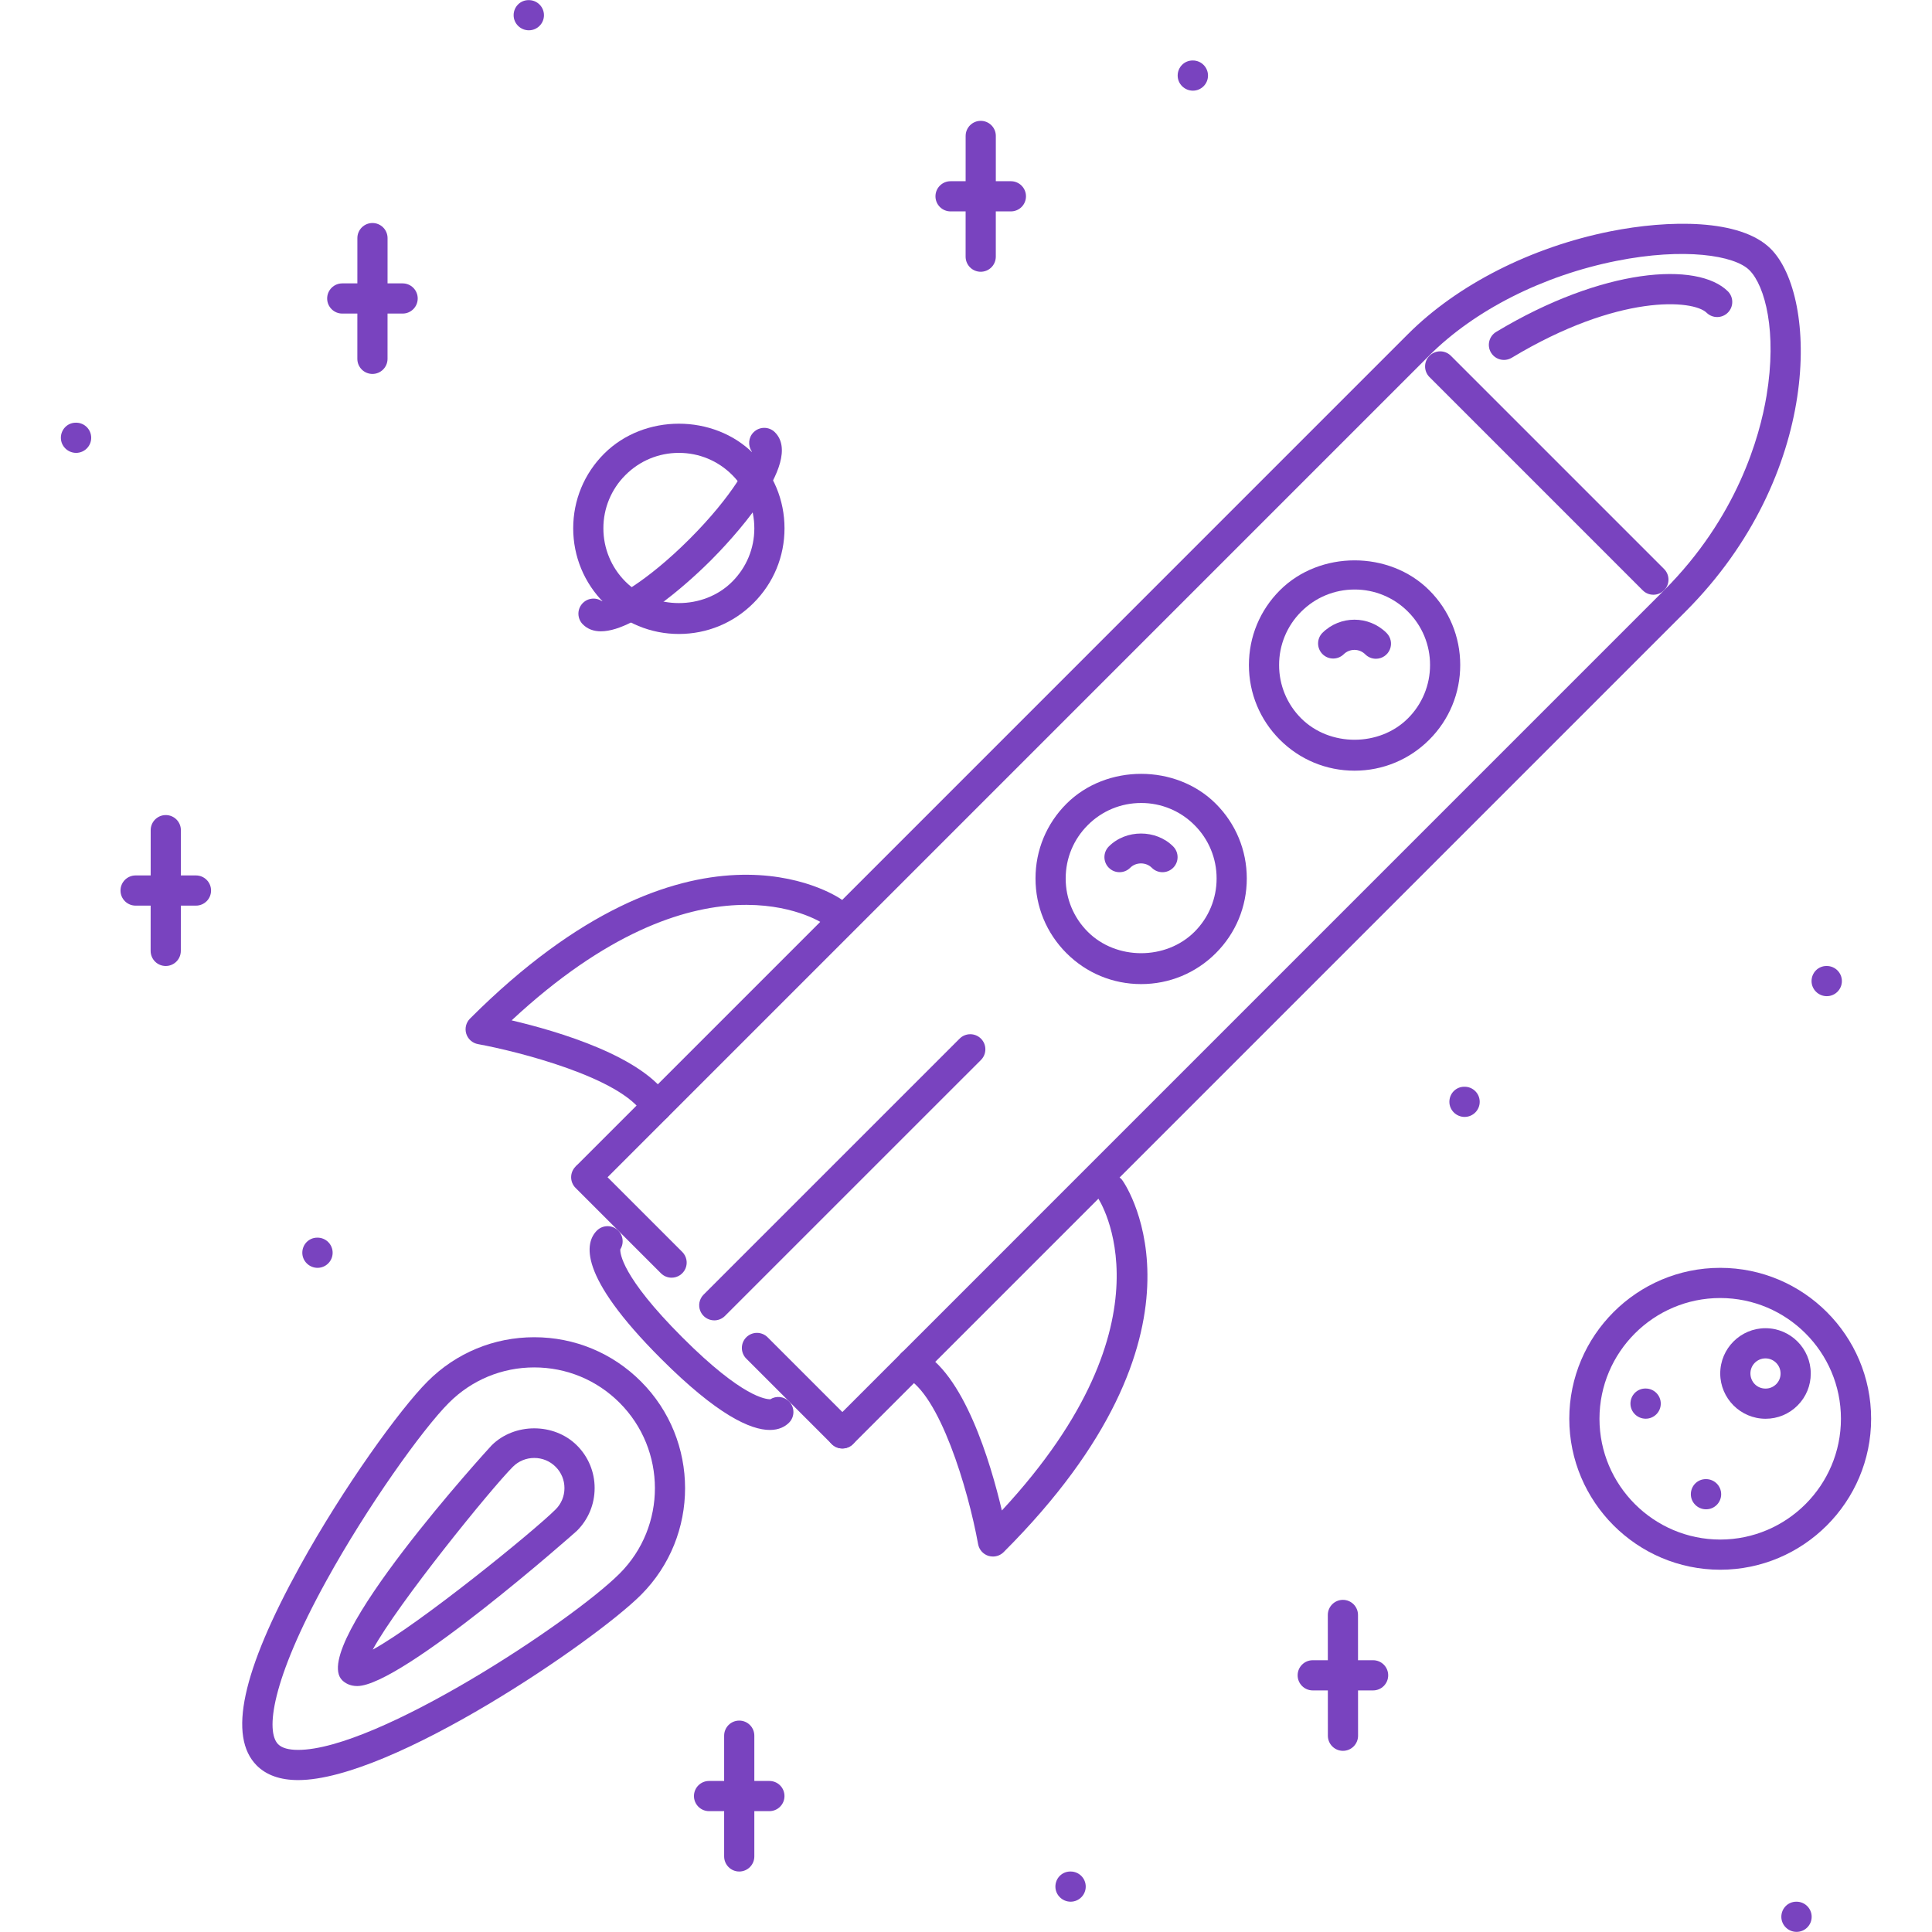
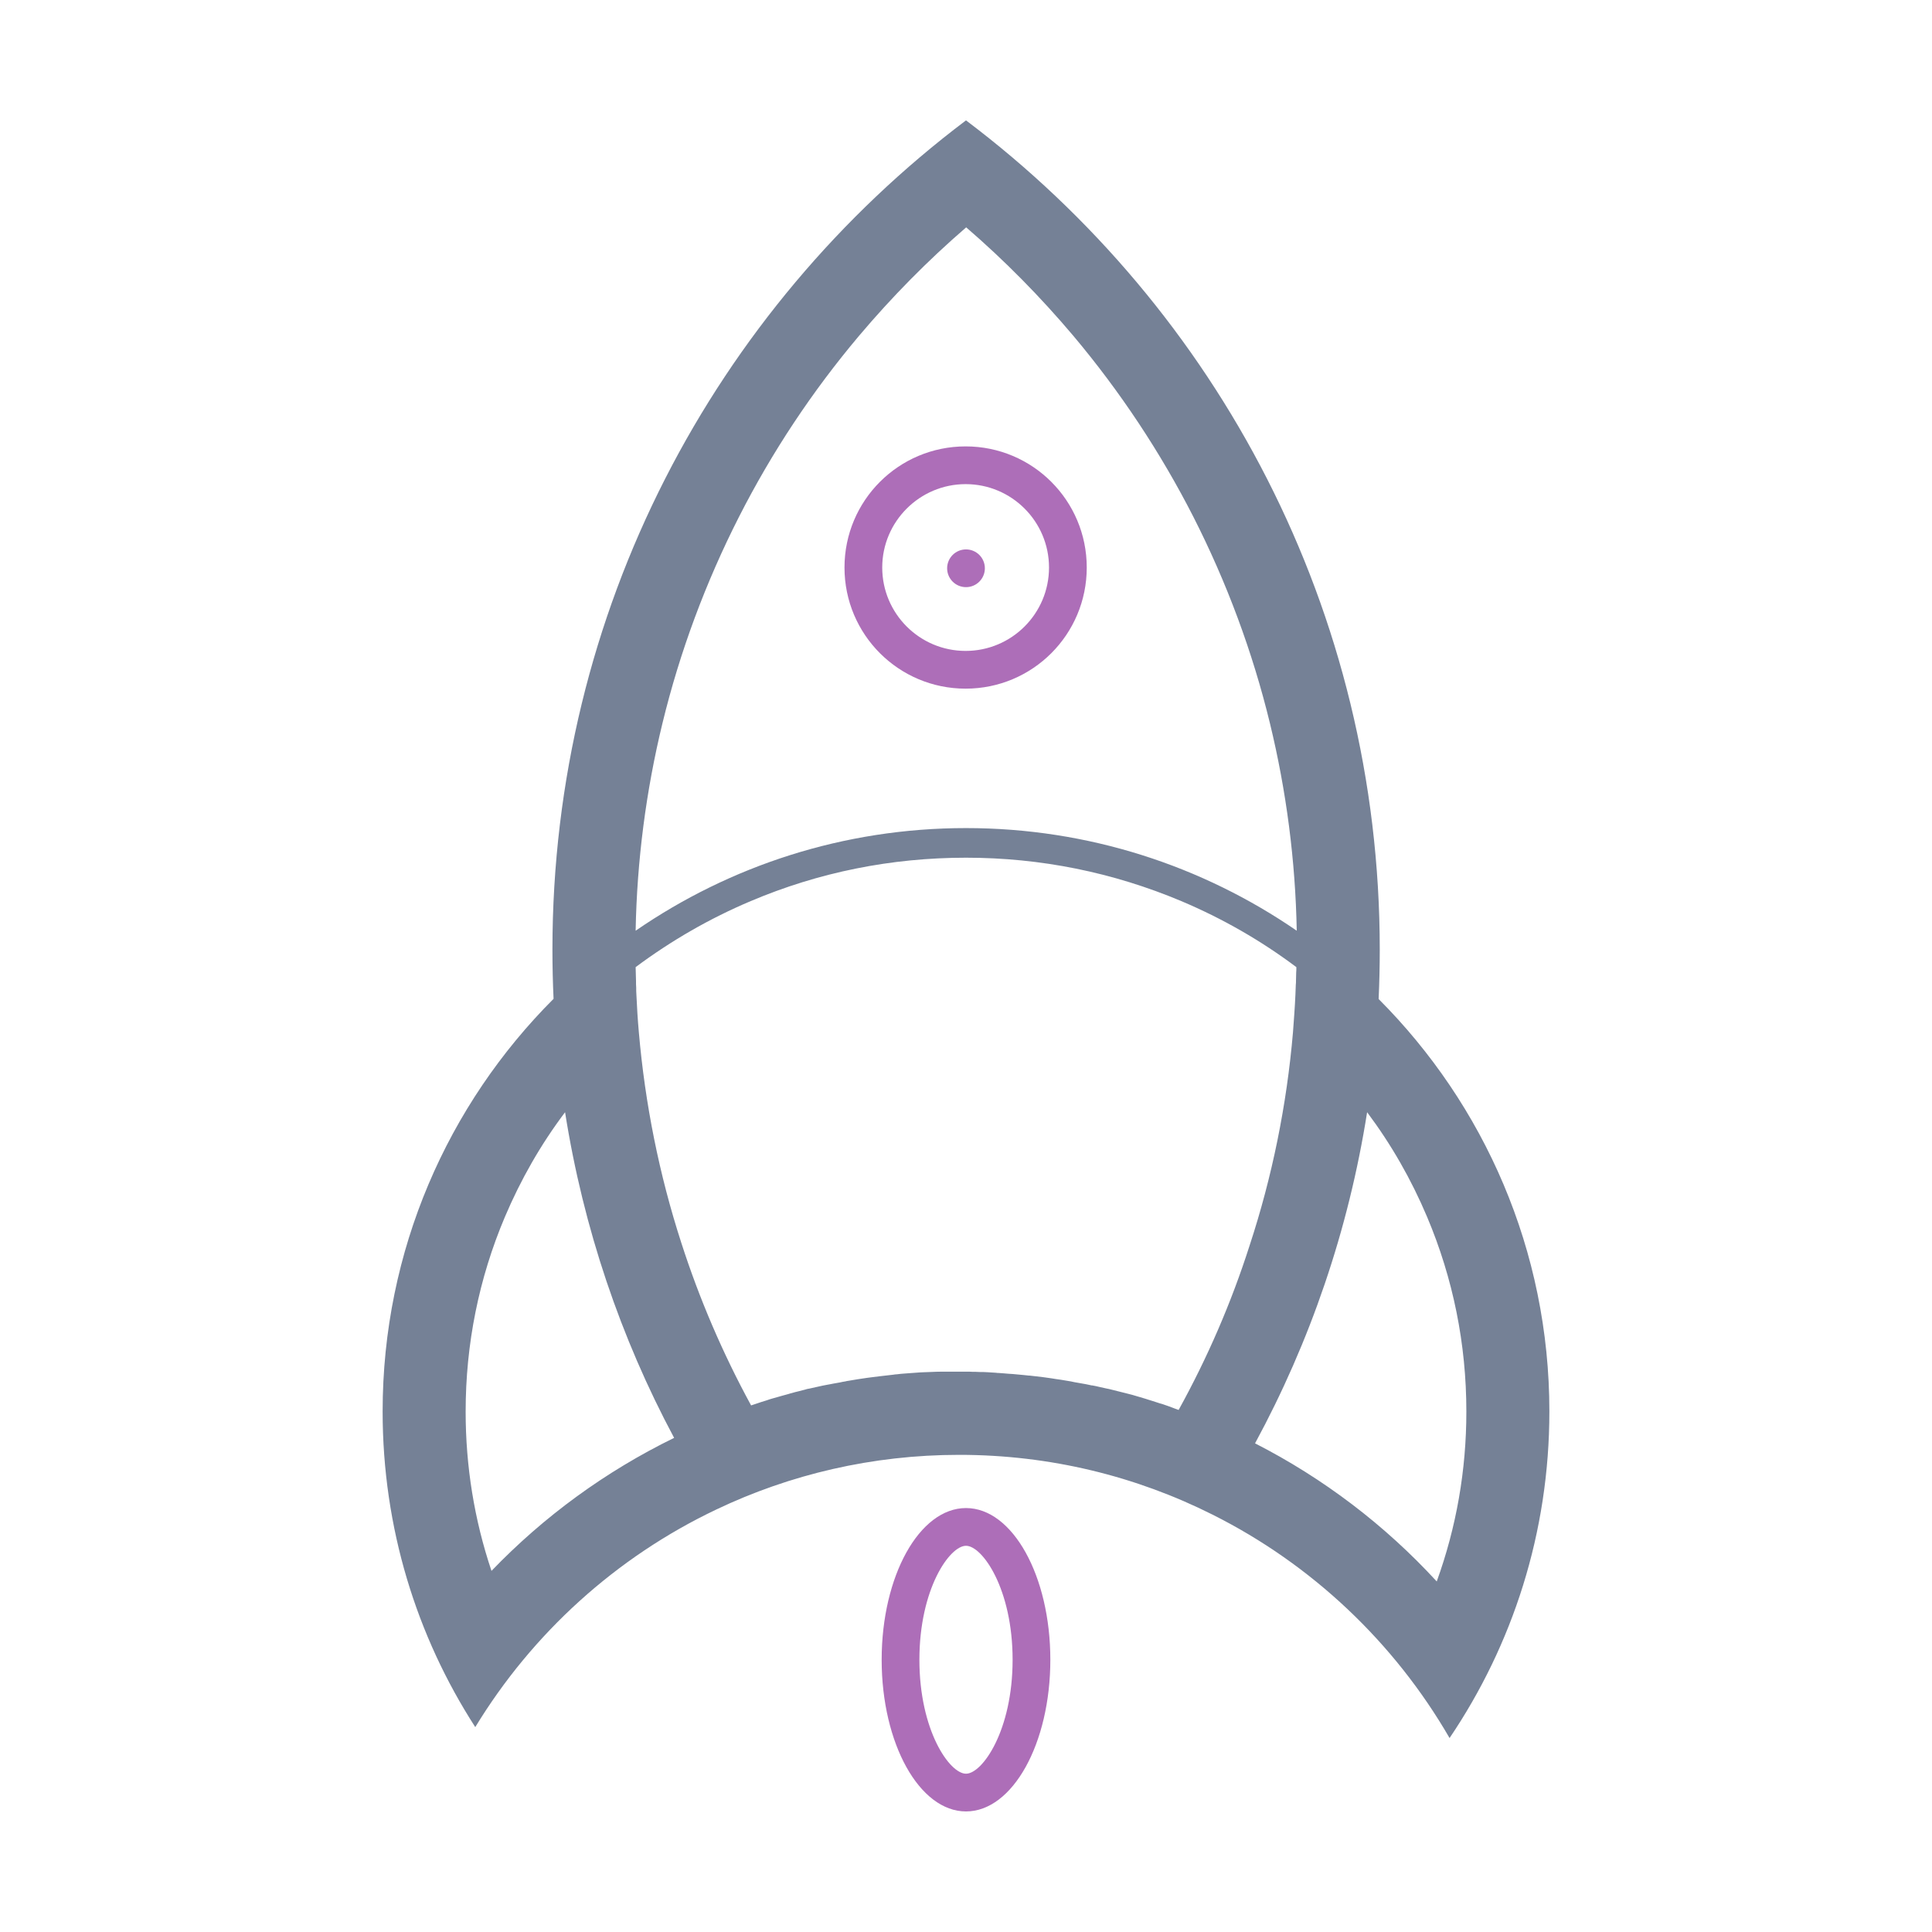
- <svg xmlns="http://www.w3.org/2000/svg" width="800px" height="800px" viewBox="0 0 1024 1024" fill="#7943bf" class="icon" version="1.1">
-   <path d="M526.294 824.994c-0.796 0-1.61-0.124-2.39-0.344a8.02 8.02 0 0 1-5.484-6.216c-5.374-29.624-20.59-79.834-38.526-88.428a8.03 8.03 0 0 1-3.75-10.686 8.02 8.02 0 0 1 10.688-3.75c23.996 11.532 38.212 59.68 44.18 85.02 93.754-100.924 51.37-164.976 50.916-165.632a7.982 7.982 0 0 1 2.032-11.124c3.578-2.5 8.624-1.624 11.124 2.032 2.234 3.218 53.384 80.366-63.132 196.788a7.99 7.99 0 0 1-5.658 2.34zM348.038 594.618a8.03 8.03 0 0 1-6.876-3.906c-11.67-19.652-67.35-33.588-87.816-37.306a8.016 8.016 0 0 1-6.218-5.5 7.994 7.994 0 0 1 1.984-8.03c116.486-116.508 193.646-65.422 196.85-63.172a7.99 7.99 0 0 1 2.032 11.124c-2.5 3.64-7.466 4.516-11.092 2.062-2.75-1.89-65.586-42.228-165.728 50.924 24.496 5.75 70.38 19.214 83.738 41.712a7.988 7.988 0 0 1-2.782 10.966 8.12 8.12 0 0 1-4.092 1.126zM189.338 893.64c-4.03 0-6.56-1.688-7.982-3.094-18.076-18.09 78.178-123.42 79.194-124.452 12.092-12.06 33.166-12.06 45.26 0.032a31.702 31.702 0 0 1 9.358 22.59c0 8.562-3.328 16.592-9.374 22.624-0.83 0.844-92.926 82.3-116.456 82.3z m93.832-120.89a15.924 15.924 0 0 0-11.31 4.656c-11.56 11.56-60.96 72.428-74.302 96.926 24.496-13.344 85.364-62.742 96.924-74.304a15.796 15.796 0 0 0 4.688-11.31 15.78 15.78 0 0 0-4.672-11.28 15.892 15.892 0 0 0-11.328-4.688z" fill="" />
-   <path d="M158.014 943.478c-9.42 0-16.792-2.594-21.902-7.686-15.358-15.374-7.89-49.932 22.824-105.644 22.966-41.68 53.026-83.3 67.696-97.956 15.092-15.124 35.166-23.434 56.524-23.434s41.448 8.31 56.554 23.434c31.168 31.184 31.2 81.928 0.046 113.112-24.512 24.496-132.014 98.174-181.742 98.174z m125.14-218.72c-17.092 0-33.136 6.654-45.212 18.746-13.966 13.938-43.416 55.182-64.992 94.364-29.418 53.336-32.134 79.99-25.528 86.614 2 2 5.562 3 10.592 3 41.918 0 144.78-67.866 170.432-93.488 24.918-24.934 24.886-65.552-0.046-90.488-12.094-12.094-28.154-18.748-45.246-18.748zM446.476 767.72a7.996 7.996 0 0 1-5.654-13.654l441.16-441.17c38.776-38.776 50.682-81.272 54.322-103.142 5.638-33.84-0.75-58.226-9.078-66.554-7.874-7.874-34.636-12.092-70.552-4.906-38.932 7.78-75.068 26.06-99.142 50.134L316.37 629.614l-11.31-11.31L746.22 177.118c26.246-26.262 65.368-46.12 107.33-54.508 30.496-6.092 68.88-6.858 84.99 9.28 25.246 25.246 27.278 119.796-45.246 192.318l-441.16 441.17a7.98 7.98 0 0 1-5.658 2.342z" fill="" />
-   <path d="M797.12 190.772a7.992 7.992 0 0 1-6.86-3.876 8.024 8.024 0 0 1 2.734-10.982c56.398-33.95 106.83-37.542 122.922-21.404a8 8 0 0 1-11.31 11.312c-7.078-7.062-46.792-10.25-103.364 23.808a8.08 8.08 0 0 1-4.122 1.142zM378.58 699.822a8 8 0 0 1-5.656-13.654l135.686-135.67a7.996 7.996 0 1 1 11.31 11.31l-135.686 135.672a7.97 7.97 0 0 1-5.654 2.342zM355.958 677.202a7.972 7.972 0 0 1-5.654-2.344l-45.244-45.244a7.996 7.996 0 1 1 11.31-11.31l45.244 45.244a7.996 7.996 0 0 1-5.656 13.654zM446.476 767.72a7.968 7.968 0 0 1-5.654-2.344l-45.276-45.276a7.996 7.996 0 1 1 11.31-11.31l45.276 45.276a7.996 7.996 0 0 1-5.656 13.654zM717.942 408.478c-14.966 0-29.012-5.828-39.588-16.404-10.576-10.578-16.404-24.638-16.404-39.59 0-14.966 5.828-29.028 16.404-39.604 21.152-21.168 58.04-21.168 79.194-0.016 10.576 10.576 16.402 24.636 16.402 39.588 0 14.966-5.826 29.028-16.402 39.606-10.58 10.576-24.656 16.42-39.606 16.42z m0.016-96.02c-10.686 0-20.73 4.172-28.292 11.732a39.74 39.74 0 0 0-11.716 28.292 39.728 39.728 0 0 0 11.716 28.278c15.092 15.092 41.448 15.108 56.57-0.016a39.74 39.74 0 0 0 11.718-28.294 39.738 39.738 0 0 0-11.718-28.278 39.73 39.73 0 0 0-28.278-11.714zM604.832 521.588c-14.968 0-29.028-5.826-39.59-16.404-10.576-10.576-16.404-24.636-16.404-39.588 0-14.966 5.828-29.028 16.404-39.588 21.124-21.122 58.024-21.154 79.178 0 10.576 10.578 16.404 24.638 16.404 39.588s-5.828 29.012-16.404 39.588c-10.576 10.578-24.638 16.404-39.588 16.404z m0-95.988c-10.688 0-20.732 4.156-28.278 11.718-7.562 7.544-11.718 17.59-11.718 28.278a39.734 39.734 0 0 0 11.718 28.278c15.074 15.108 41.416 15.138 56.554 0a39.74 39.74 0 0 0 11.716-28.278 39.74 39.74 0 0 0-11.716-28.278 39.728 39.728 0 0 0-28.276-11.718zM904.262 799.966c-4.422 0-8.078-3.562-8.078-8 0-4.404 3.5-7.998 7.906-7.998h0.172a8.014 8.014 0 0 1 7.998 7.998c0 4.438-3.592 8-7.998 8zM280.31 16.06c-4.42 0-8.076-3.578-8.076-8 0-4.42 3.5-7.998 7.904-7.998h0.172c4.406 0 8 3.578 8 7.998 0 4.422-3.594 8-8 8zM632.266 48.056c-4.422 0-8.078-3.578-8.078-8 0-4.42 3.5-7.998 7.906-7.998h0.172a8.004 8.004 0 0 1 7.998 7.998c0 4.422-3.592 8-7.998 8zM40.342 240.032c-4.422 0-8.076-3.578-8.076-8 0-4.42 3.5-7.998 7.904-7.998h0.172c4.406 0 8 3.578 8 7.998 0 4.422-3.594 8-8 8zM168.31 671.982c-4.422 0-8.078-3.594-8.078-7.998 0-4.438 3.5-8 7.906-8h0.172a7.994 7.994 0 0 1 7.998 8 8.014 8.014 0 0 1-7.998 7.998zM567.46 1007.94c-4.422 0-8.078-3.594-8.078-8 0-4.436 3.5-7.998 7.906-7.998h0.172c4.406 0 8 3.562 8 7.998 0 4.406-3.592 8-8 8zM952.222 1023.938c-4.42 0-8.076-3.562-8.076-8 0-4.406 3.5-7.998 7.904-7.998h0.172c4.406 0 8 3.592 8 7.998 0 4.438-3.594 8-8 8zM776.278 591.992c-4.422 0-8.076-3.592-8.076-7.998 0-4.438 3.498-7.998 7.904-7.998h0.172c4.406 0 8 3.56 8 7.998a8.014 8.014 0 0 1-8 7.998zM968.238 527.994c-4.422 0-8.078-3.578-8.078-8 0-4.42 3.5-7.998 7.906-7.998h0.172a8.004 8.004 0 0 1 7.998 7.998c0 4.422-3.594 8-7.998 8zM872.25 751.942c-4.422 0-8.078-3.562-8.078-8 0-4.404 3.5-7.998 7.906-7.998h0.172a8.014 8.014 0 0 1 7.998 7.998c0 4.436-3.592 8-7.998 8z" fill="" />
-   <path d="M911.76 831.992c-44.104-0.032-79.99-35.932-80.006-80.02 0.016-44.12 35.902-79.99 79.99-79.99 44.104 0 79.99 35.872 79.99 79.99 0 44.088-35.87 79.988-79.974 80.02z m-0.016-144.012c-35.276 0-63.974 28.714-63.99 63.992 0.016 35.278 28.73 63.992 64.006 64.024 35.278-0.032 63.976-28.746 63.976-64.024 0-35.308-28.698-63.992-63.992-63.992z" fill="" />
-   <path d="M935.79 751.972c-13.234 0-24.014-10.782-24.03-23.996 0-13.25 10.764-23.998 23.982-23.998 13.232 0 23.996 10.78 23.996 23.998a23.774 23.774 0 0 1-6.968 16.934 23.76 23.76 0 0 1-16.98 7.062z m-0.064-31.996a7.972 7.972 0 0 0-7.968 7.968c0.016 4.498 3.516 8.03 8 8.03h0.032c2.14 0 4.138-0.844 5.638-2.344s2.312-3.5 2.312-5.624a8.026 8.026 0 0 0-8.014-8.03zM711.8 927.98a8.004 8.004 0 0 1-7.998-7.998l-0.032-64.024a8.004 8.004 0 0 1 7.998-7.998c4.422 0 8 3.592 8 7.998l0.032 64.024a8.006 8.006 0 0 1-8 7.998z" fill="" />
-   <path d="M727.77 895.954h-31.996c-4.422 0-8-3.594-8-7.998 0-4.438 3.578-8 8-8h31.996a7.984 7.984 0 0 1 7.998 8 8.004 8.004 0 0 1-7.998 7.998zM391.812 991.942c-4.422 0-8-3.594-8-8v-63.99c0-4.438 3.578-8 8-8s7.998 3.562 7.998 8v63.99c0 4.406-3.576 8-7.998 8z" fill="" />
-   <path d="M407.794 959.946h-31.98c-4.422 0-8-3.594-8-8a7.984 7.984 0 0 1 8-7.998h31.98a7.982 7.982 0 0 1 7.998 7.998c0 4.406-3.576 8-7.998 8zM197.4 198.192c-4.422 0-8-3.578-8-8l0.016-63.992a7.994 7.994 0 0 1 8-7.998 7.994 7.994 0 0 1 7.998 7.998l-0.016 63.992c0 4.424-3.578 8-7.998 8z" fill="" />
-   <path d="M213.398 166.198H181.402c-4.422 0-8-3.578-8-8a7.994 7.994 0 0 1 8-7.998h31.996a7.994 7.994 0 0 1 7.998 7.998c0 4.422-3.578 8-7.998 8zM519.794 144.042a7.994 7.994 0 0 1-7.998-7.998l0.016-63.992c0-4.422 3.578-8 7.998-8 4.422 0 8 3.578 8 8l-0.016 63.992a7.994 7.994 0 0 1-8 7.998z" fill="" />
-   <path d="M535.792 112.046h-31.98a7.994 7.994 0 0 1-7.998-7.998c0-4.422 3.578-8 7.998-8h31.98c4.422 0 8 3.578 8 8a7.994 7.994 0 0 1-8 7.998zM87.836 511.996a7.994 7.994 0 0 1-7.998-8l0.032-63.992c0-4.42 3.576-8 7.998-8 4.422 0 8 3.578 8 8l-0.032 63.992c0 4.422-3.578 8-8 8z" fill="" />
-   <path d="M103.866 480H71.87c-4.422 0-7.998-3.578-7.998-8s3.576-8 7.998-8h31.996c4.422 0 7.998 3.578 7.998 8s-3.576 8-7.998 8zM359.816 336.018c-14.936 0-28.996-5.828-39.588-16.404-10.578-10.578-16.404-24.638-16.42-39.588 0-14.952 5.826-29.012 16.404-39.572 21.184-21.17 58.024-21.186 79.176-0.016 10.594 10.576 16.42 24.636 16.42 39.588s-5.826 29.012-16.42 39.588c-10.56 10.578-24.62 16.404-39.572 16.404z m0-95.986c-10.686 0-20.732 4.17-28.292 11.732a39.668 39.668 0 0 0-11.716 28.262 39.814 39.814 0 0 0 11.732 28.278c15.124 15.124 41.448 15.124 56.54 0 7.562-7.56 11.732-17.606 11.732-28.278 0-10.67-4.17-20.716-11.732-28.278-7.562-7.562-17.594-11.716-28.264-11.716z" fill="" />
-   <path d="M318.478 334.612c-3.704 0-6.984-1.11-9.562-3.686a8 8 0 0 1 10.188-12.25c5.124-0.296 23.308-9.952 46.354-32.98 23.058-23.06 32.712-41.26 33.01-46.4-2.138-3.11-1.842-7.422 0.938-10.186a8 8 0 0 1 11.312 0c16.154 16.154-25.452 59.398-33.95 67.898-7.142 7.14-38.778 37.604-58.29 37.604z" fill="" />
-   <path d="M876.328 315.224a7.976 7.976 0 0 1-5.656-2.344l-113.124-113.126a8 8 0 0 1 11.31-11.312l113.124 113.126a7.996 7.996 0 0 1 0 11.31 7.954 7.954 0 0 1-5.654 2.346z" fill="" />
-   <path d="M408.03 757.91c-10.204 0-27.778-7.844-57.726-37.808-44.292-44.276-40.278-61.524-33.934-67.868a7.996 7.996 0 0 1 12.404 9.938c-0.124 1.906 0.5 14.28 32.84 46.62 32.292 32.306 44.478 32.744 46.634 32.87a8.006 8.006 0 0 1 9.936 1.094 8 8 0 0 1 0 11.312c-2.048 2.03-5.25 3.842-10.154 3.842z" fill="" />
-   <path d="M616.142 462.284a7.976 7.976 0 0 1-5.656-2.344c-3.092-3.092-8.374-3.092-11.466 0a7.996 7.996 0 0 1-11.31 0c-3.124-3.108-3.124-8.17 0-11.31 9.092-9.124 24.996-9.124 34.088 0 3.124 3.14 3.124 8.202 0 11.31a7.976 7.976 0 0 1-5.656 2.344z" fill="" />
-   <path d="M729.268 349.158a7.98 7.98 0 0 1-5.654-2.342 8.128 8.128 0 0 0-11.468 0 8 8 0 0 1-11.31-11.312c9.404-9.406 24.686-9.406 34.09 0a8 8 0 0 1-5.658 13.654z" fill="" />
+ <svg xmlns="http://www.w3.org/2000/svg" width="800px" height="800px" viewBox="0 0 1024 1024" class="icon" version="1.1" fill="#000000">
+   <g id="SVGRepo_bgCarrier" stroke-width="0" />
+   <g id="SVGRepo_tracerCarrier" stroke-linecap="round" stroke-linejoin="round" />
+   <g id="SVGRepo_iconCarrier">
+     <path d="M512 301.2m-10 0a10 10 0 1 0 20 0 10 10 0 1 0-20 0Z" fill="#ad6eb8" />
+     <path d="M400.3 744.5c2.1-0.7 4.1-1.4 6.2-2-2 0.6-4.1 1.3-6.2 2z m0 0c2.1-0.7 4.1-1.4 6.2-2-2 0.6-4.1 1.3-6.2 2z" fill="#758196" />
+     <path d="M511.8 256.6c24.4 0 44.2 19.8 44.2 44.2S536.2 345 511.8 345s-44.2-19.8-44.2-44.2 19.9-44.2 44.2-44.2m0-20c-35.5 0-64.2 28.7-64.2 64.2s28.7 64.2 64.2 64.2 64.2-28.7 64.2-64.2-28.7-64.2-64.2-64.2z" fill="#ad6eb8" />
+     <path d="M730.7 529.5c0.4-8.7 0.6-17.4 0.6-26.2 0-179.6-86.1-339.1-219.3-439.5-133.1 100.4-219.2 259.9-219.2 439.5 0 8.8 0.2 17.5 0.6 26.1-56 56-90.6 133.3-90.6 218.7 0 61.7 18 119.1 49.1 167.3 30.3-49.8 74.7-90.1 127.7-115.3 39-18.6 82.7-29 128.8-29 48.3 0 93.9 11.4 134.3 31.7 52.5 26.3 96.3 67.7 125.6 118.4 33.4-49.4 52.9-108.9 52.9-173.1 0-85.4-34.6-162.6-90.5-218.6zM351.1 383.4c9.2-37.9 22.9-74.7 40.6-109.5a502.1 502.1 0 0 1 63.6-95.9c17.4-20.6 36.4-39.9 56.8-57.5 20.4 17.6 39.4 36.9 56.8 57.5 24.8 29.5 46.2 61.8 63.6 95.9 17.7 34.8 31.4 71.6 40.6 109.5 8.7 35.8 13.5 72.7 14.2 109.9C637.4 459 577 438.9 512 438.9c-65 0-125.3 20.1-175.1 54.4 0.7-37.2 5.5-74.1 14.2-109.9z m-90.6 449.2c-9.1-27-13.7-55.5-13.7-84.4 0-35.8 7-70.6 20.8-103.2 8.4-19.8 19-38.4 31.9-55.5 9.7 61.5 29.5 119.7 57.8 172.6-36.4 17.8-69 41.6-96.8 70.5z m364.2-85.3c-0.7-0.3-1.5-0.5-2.2-0.8-0.4-0.2-0.9-0.3-1.3-0.5-0.6-0.2-1.3-0.5-1.9-0.7-0.8-0.3-1.5-0.5-2.3-0.8-0.8-0.3-1.5-0.5-2.3-0.7l-0.9-0.3c-1-0.3-2.1-0.7-3.1-1-1.2-0.4-2.4-0.7-3.5-1.1l-3-0.9c-0.2-0.1-0.4-0.1-0.7-0.2-1.1-0.3-2.3-0.7-3.4-1-1.2-0.3-2.4-0.6-3.5-0.9l-3.6-0.9-3.6-0.9c-1-0.3-2.1-0.5-3.1-0.7-1.2-0.3-2.4-0.5-3.6-0.8-1.3-0.3-2.5-0.6-3.8-0.8h-0.3c-0.9-0.2-1.9-0.4-2.8-0.6-0.4-0.1-0.7-0.1-1.1-0.2-1.1-0.2-2.2-0.4-3.4-0.6-1.2-0.2-2.4-0.4-3.6-0.7l-5.4-0.9c-0.9-0.1-1.9-0.3-2.8-0.4-0.8-0.1-1.6-0.3-2.5-0.4-2.6-0.4-5.1-0.7-7.7-1-1.2-0.1-2.3-0.3-3.5-0.4h-0.4c-0.9-0.1-1.8-0.2-2.8-0.3-1.1-0.1-2.1-0.2-3.2-0.3-1.7-0.2-3.4-0.3-5.1-0.4-0.8-0.1-1.5-0.1-2.3-0.2-0.9-0.1-1.9-0.1-2.8-0.2-0.4 0-0.8 0-1.2-0.1-1.1-0.1-2.1-0.1-3.2-0.2-0.5 0-1-0.1-1.5-0.1-1.3-0.1-2.6-0.1-3.9-0.1-0.8 0-1.5-0.1-2.3-0.1-1.2 0-2.4 0-3.5-0.1h-13.9c-2.3 0-4.6 0.1-6.9 0.2-0.9 0-1.9 0.1-2.8 0.1-0.8 0-1.5 0.1-2.3 0.1-1.4 0.1-2.8 0.2-4.1 0.3-1.4 0.1-2.7 0.2-4.1 0.3-1.4 0.1-2.7 0.2-4.1 0.4-0.6 0-1.2 0.1-1.8 0.2l-7.8 0.9c-1.1 0.1-2.1 0.3-3.2 0.4-1 0.1-2.1 0.3-3.1 0.4-3.2 0.5-6.4 0.9-9.5 1.5-0.7 0.1-1.4 0.2-2.1 0.4-0.9 0.1-1.7 0.3-2.6 0.5-1.1 0.2-2.3 0.4-3.4 0.6-0.9 0.2-1.7 0.3-2.6 0.5-0.4 0.1-0.8 0.1-1.1 0.2-0.7 0.1-1.4 0.3-2.1 0.4-1.2 0.3-2.4 0.5-3.6 0.8-1.2 0.3-2.4 0.5-3.6 0.8-0.2 0-0.4 0.1-0.6 0.1-0.5 0.1-1 0.2-1.5 0.4-1.1 0.3-2.3 0.6-3.5 0.9-1.3 0.3-2.5 0.6-3.8 1-0.4 0.1-0.9 0.2-1.4 0.4-1.3 0.4-2.7 0.7-4 1.1-1.5 0.4-3 0.9-4.6 1.3-1 0.3-2.1 0.6-3.1 1-2.1 0.6-4.1 1.3-6.2 2-0.7 0.2-1.4 0.5-2.1 0.7-15-27.5-27.4-56.4-37-86.2-11.7-36.1-19.2-73.6-22.5-111.6-0.6-6.7-1-13.3-1.3-20-0.1-1.2-0.1-2.4-0.1-3.6-0.1-1.2-0.1-2.4-0.1-3.6 0-1.2-0.1-2.4-0.1-3.6 0-1.2-0.1-2.4-0.1-3.7 18.8-14 39.2-25.8 61-35 36.1-15.3 74.5-23 114.1-23 39.6 0 78 7.8 114.1 23 21.8 9.2 42.2 20.9 61 35v0.1c0 1 0 1.9-0.1 2.9 0 1.4-0.1 2.8-0.1 4.3 0 0.7 0 1.3-0.1 2-0.1 1.8-0.1 3.5-0.2 5.3-0.3 6.7-0.8 13.3-1.3 20-3.3 38.5-11 76.5-23 113-9.7 30.3-22.3 59.4-37.6 87.1z m136.8 90.9a342.27 342.27 0 0 0-96.3-73.2c29.1-53.7 49.5-112.8 59.4-175.5 12.8 17.1 23.4 35.6 31.8 55.5 13.8 32.7 20.8 67.4 20.8 103.2 0 31-5.3 61.3-15.7 90z" fill="#758196" />
+     <path d="M512 819.3c8.7 0 24.7 22.9 24.7 60.4s-16 60.4-24.7 60.4-24.7-22.9-24.7-60.4 16-60.4 24.7-60.4m0-20c-24.7 0-44.7 36-44.7 80.4 0 44.4 20 80.4 44.7 80.4s44.7-36 44.7-80.4c0-44.4-20-80.4-44.7-80.4z" fill="#ad6eb8" />
+   </g>
</svg>
